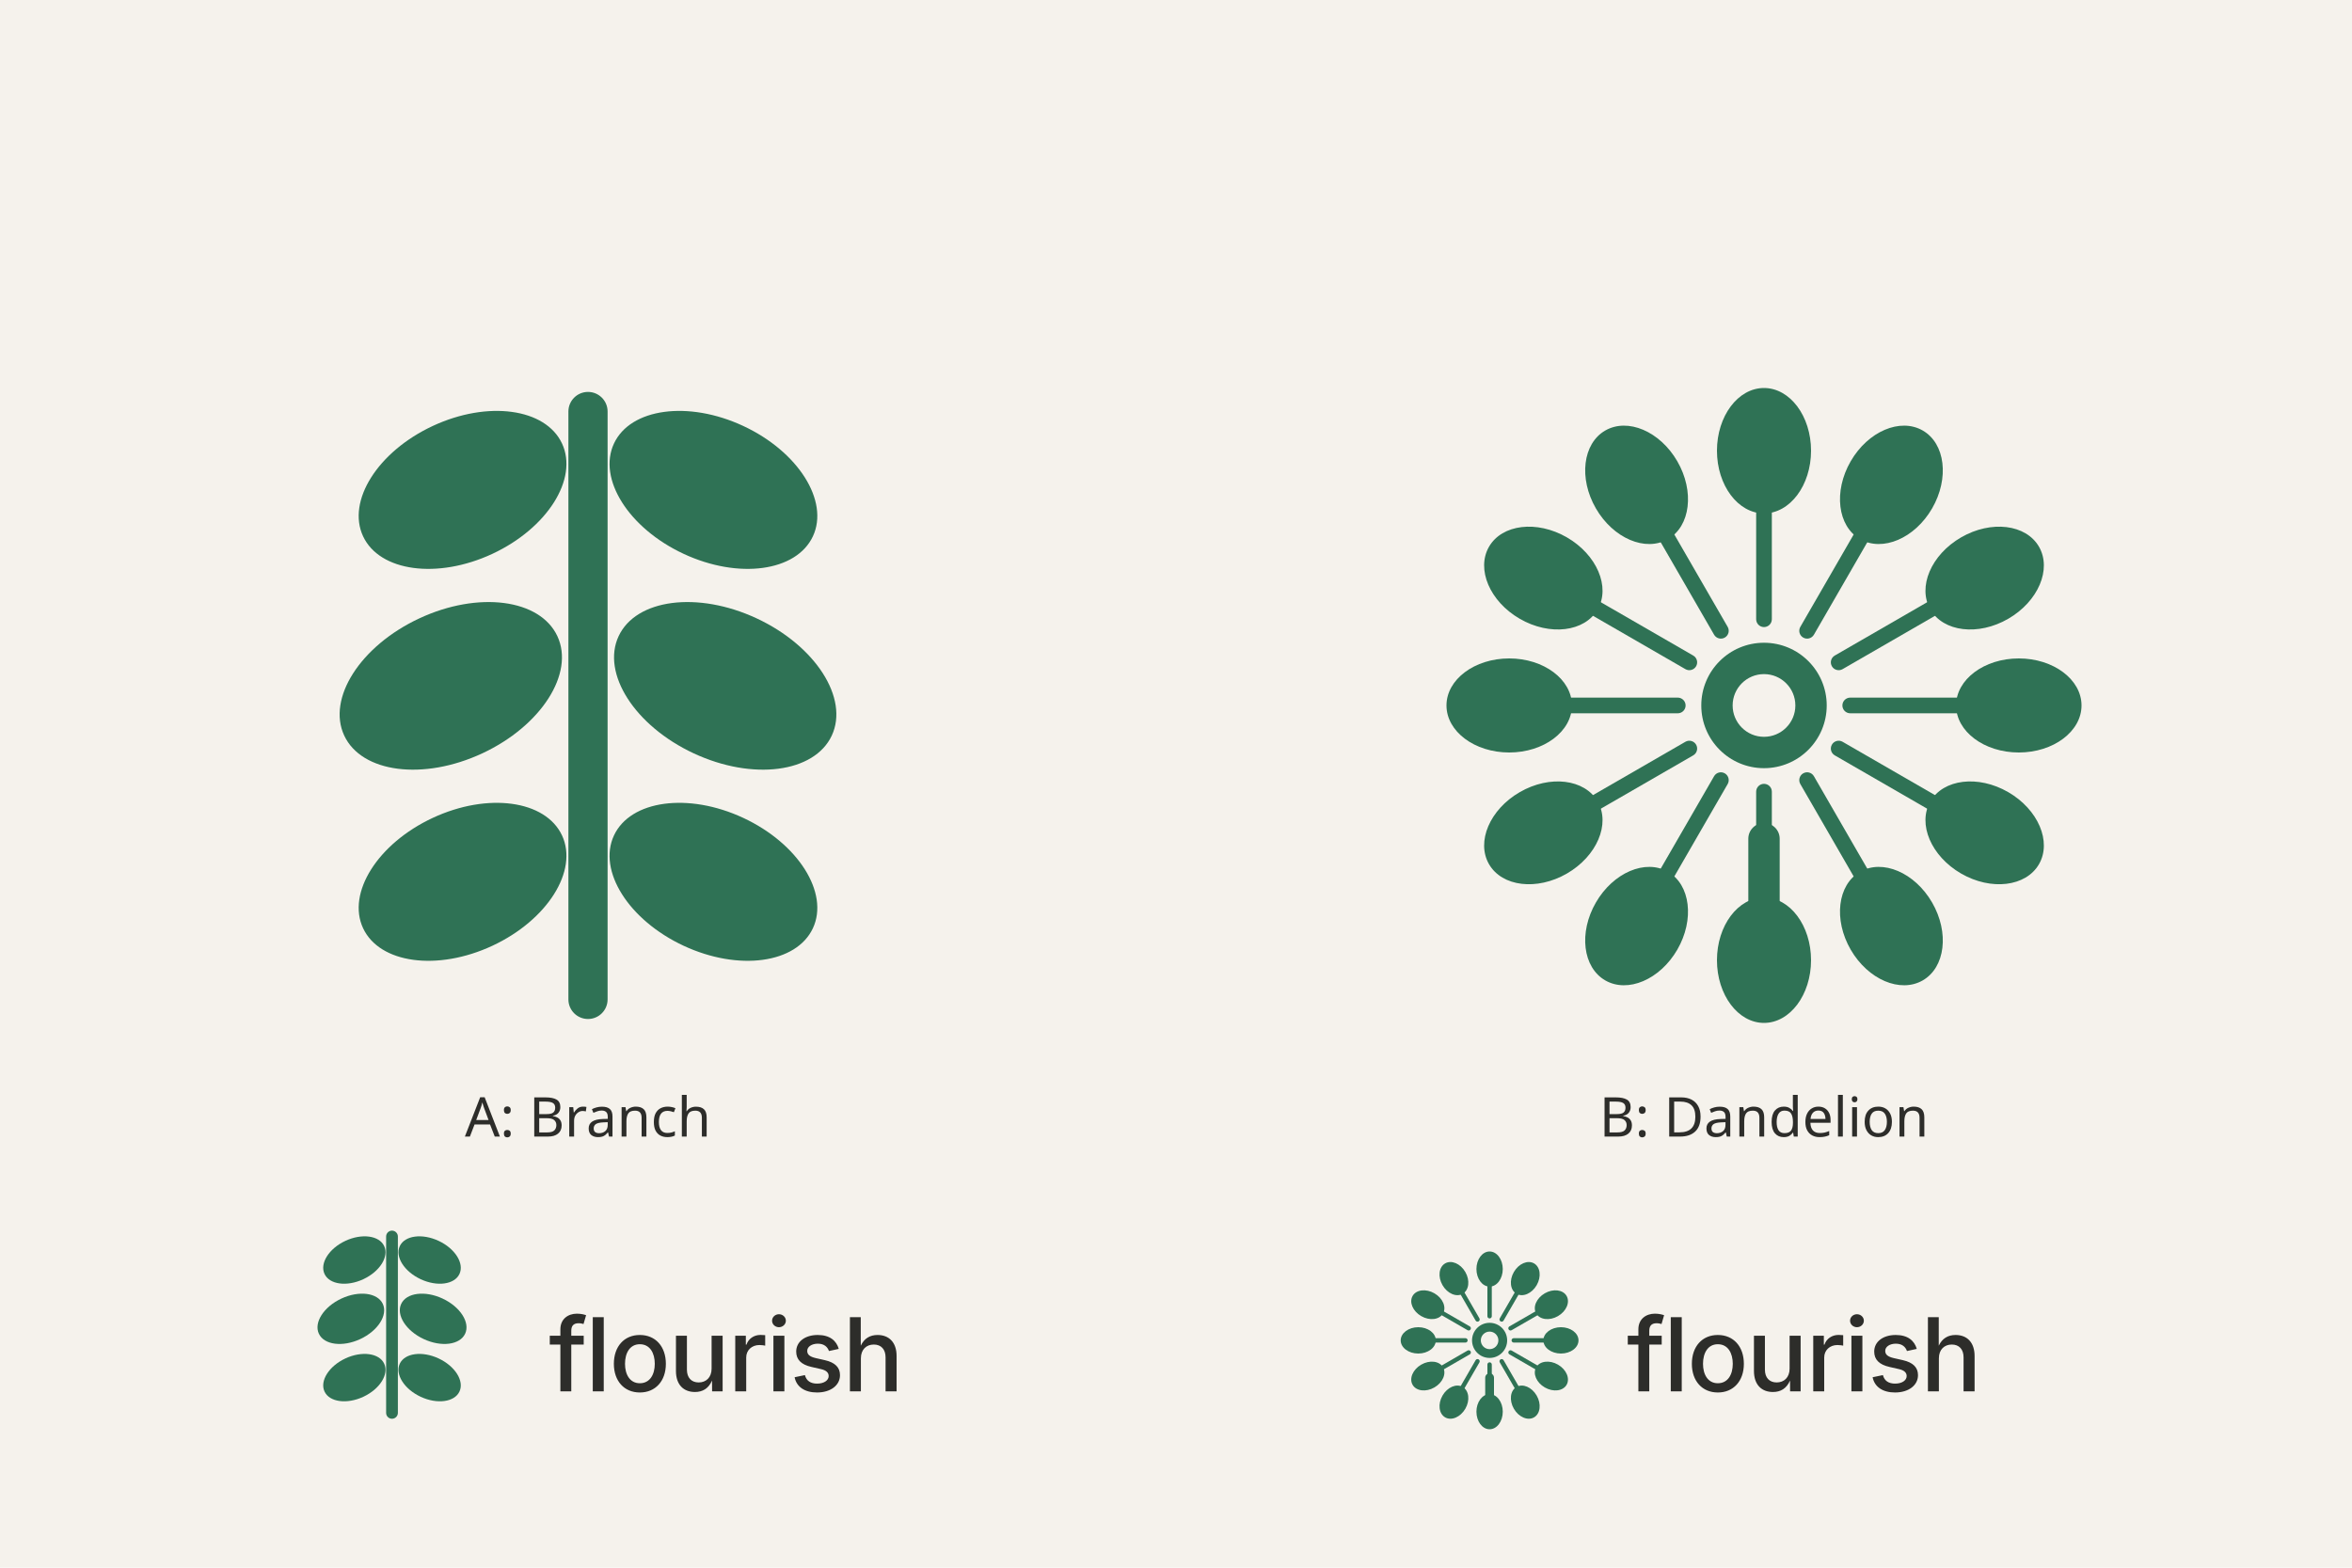
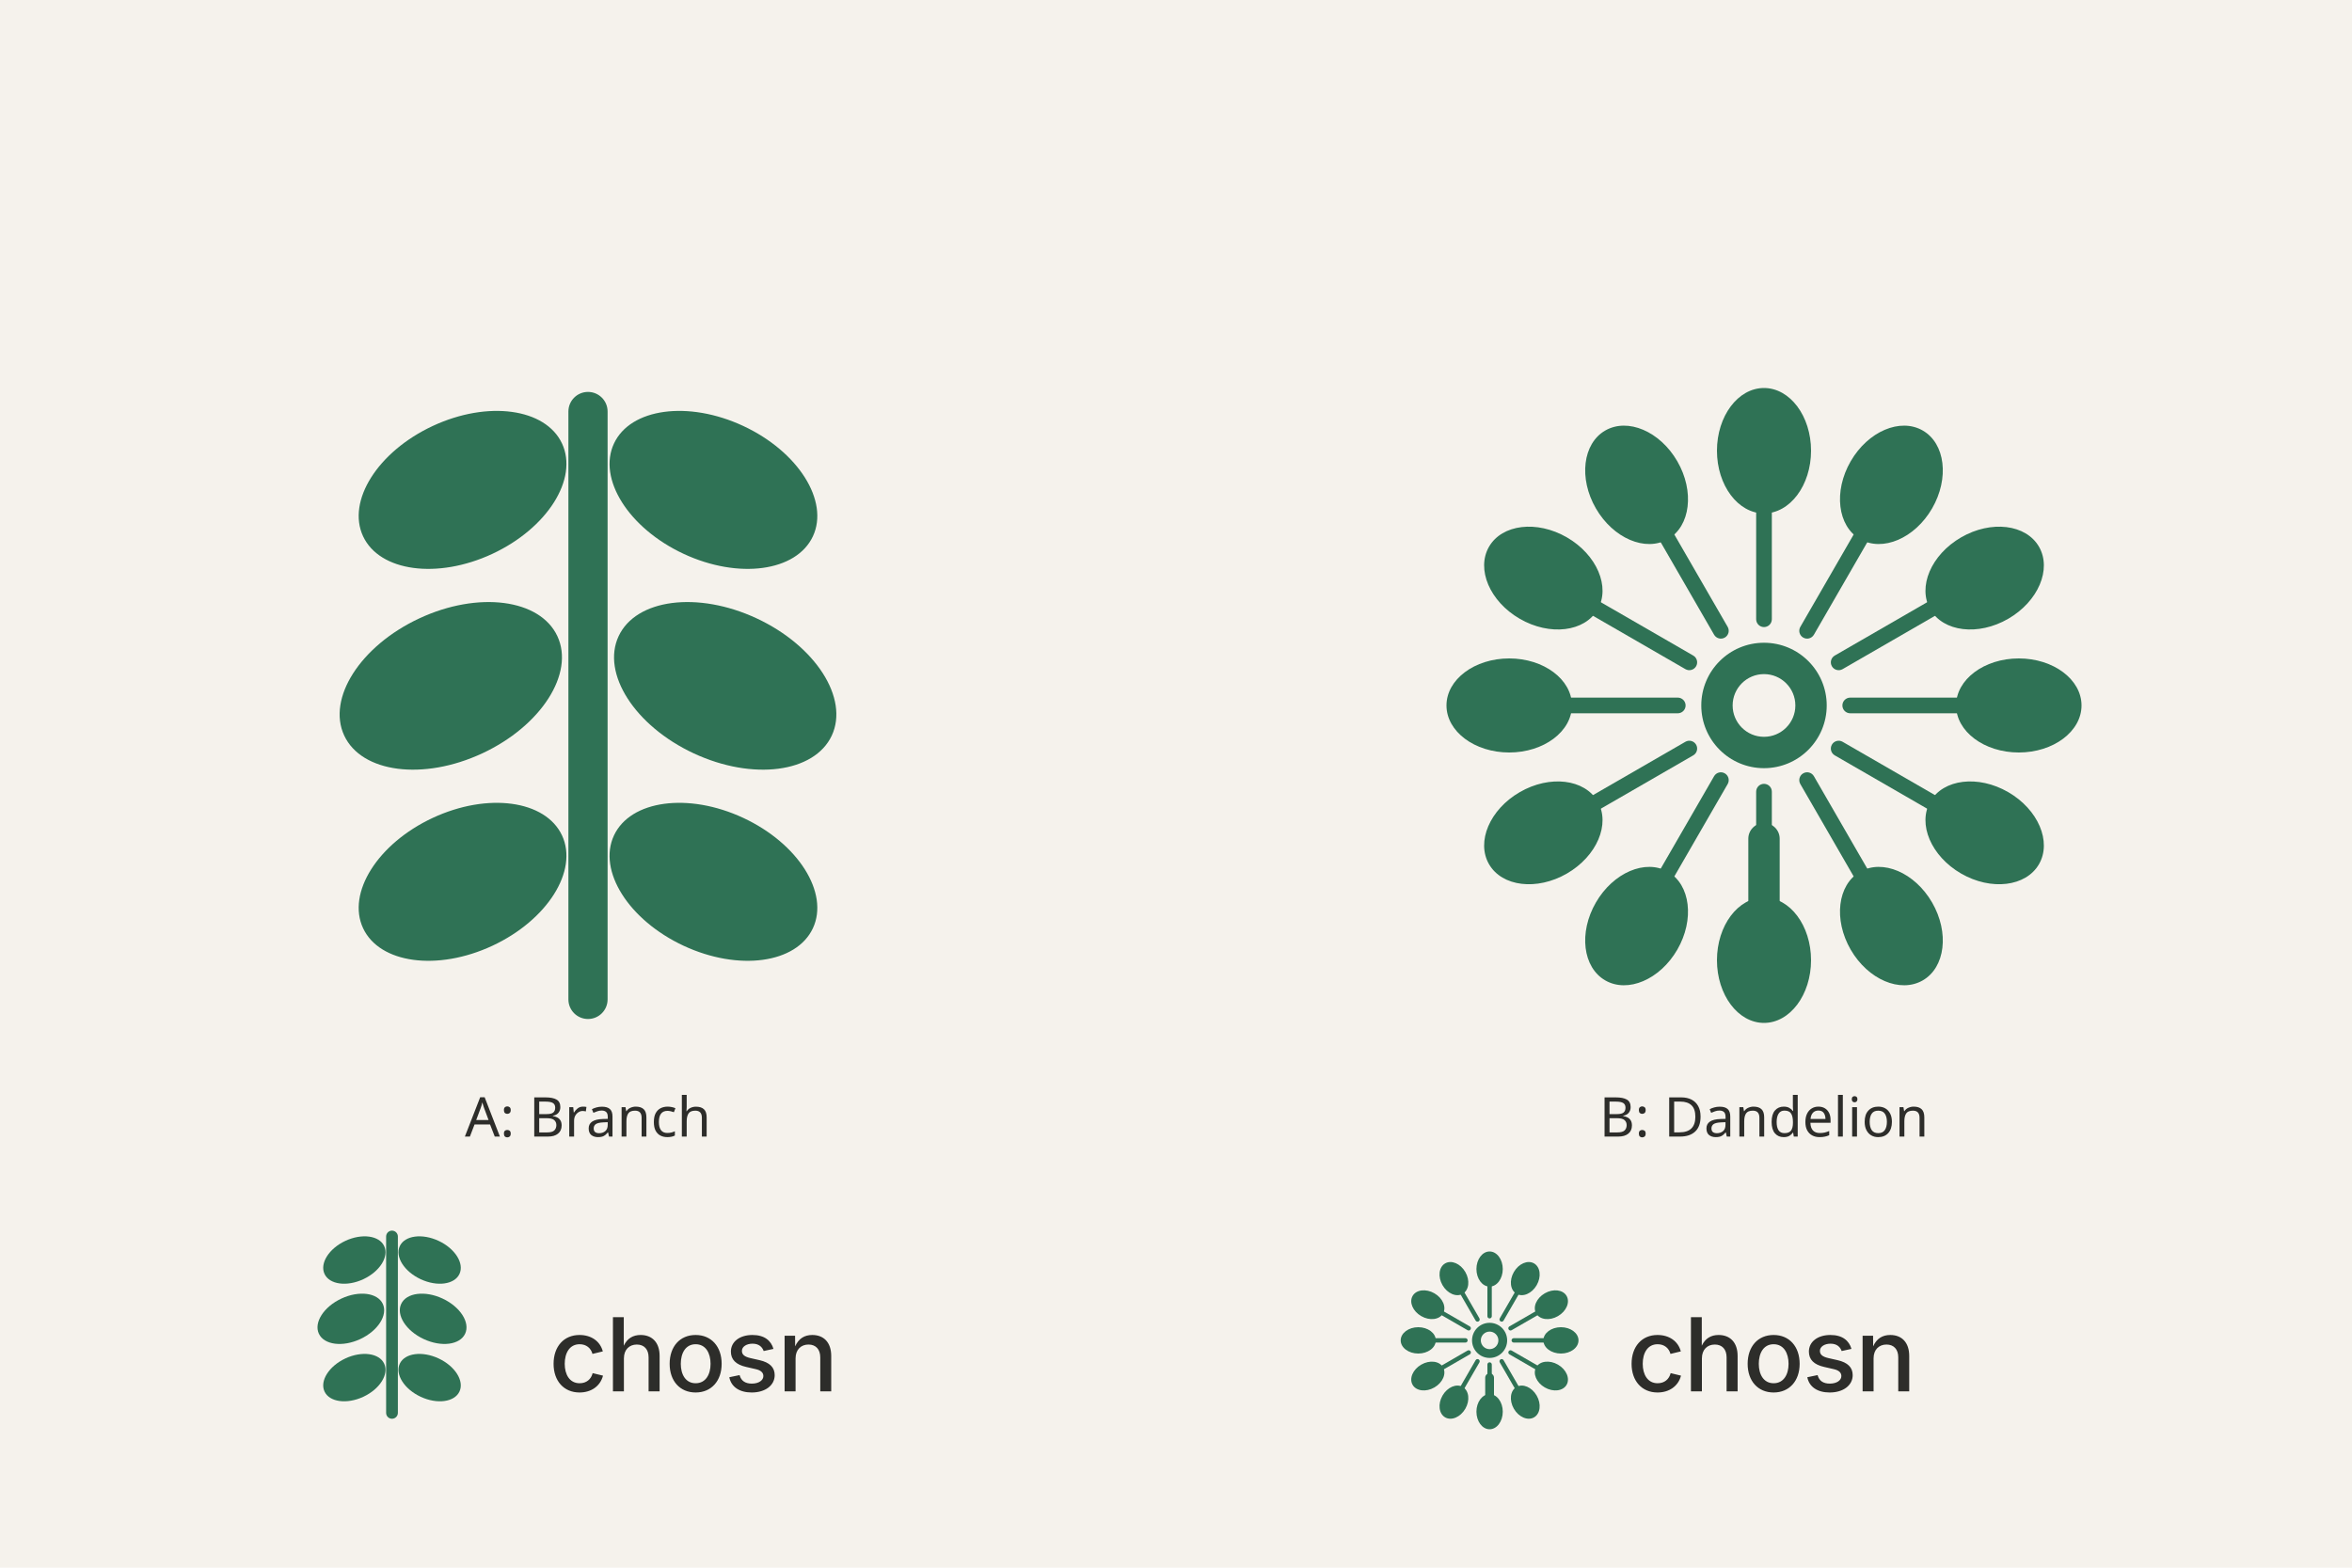
<svg xmlns="http://www.w3.org/2000/svg" width="600" height="400" viewBox="0 0 600 400" fill="none">
  <rect width="600" height="400" fill="#F5F2EC" />
  <g transform="translate(150, 180)">
    <rect x="-5" y="-80" width="10" height="160" rx="5" fill="#2F7255" />
    <ellipse cx="-32" cy="-55" rx="28" ry="18" transform="rotate(-25 -32 -55)" fill="#2F7255" />
    <ellipse cx="32" cy="-55" rx="28" ry="18" transform="rotate(25 32 -55)" fill="#2F7255" />
    <ellipse cx="-35" cy="-5" rx="30" ry="19" transform="rotate(-25 -35 -5)" fill="#2F7255" />
    <ellipse cx="35" cy="-5" rx="30" ry="19" transform="rotate(25 35 -5)" fill="#2F7255" />
    <ellipse cx="-32" cy="45" rx="28" ry="18" transform="rotate(-25 -32 45)" fill="#2F7255" />
    <ellipse cx="32" cy="45" rx="28" ry="18" transform="rotate(25 32 45)" fill="#2F7255" />
    <text x="0" y="110" text-anchor="middle" font-family="Satoshi, sans-serif" font-size="14" font-weight="500" fill="#2D2D2A">A: Branch</text>
  </g>
  <g transform="translate(450, 180)">
    <rect x="-4" y="30" width="8" height="50" rx="4" fill="#2F7255" />
    <circle cx="0" cy="0" r="16" fill="#2F7255" />
    <g>
      <rect x="-2" y="-55" width="4" height="35" rx="2" fill="#2F7255" />
      <ellipse cx="0" cy="-65" rx="12" ry="16" fill="#2F7255" />
    </g>
    <g transform="rotate(30 0 0)">
      <rect x="-2" y="-55" width="4" height="35" rx="2" fill="#2F7255" />
      <ellipse cx="0" cy="-65" rx="12" ry="16" fill="#2F7255" />
    </g>
    <g transform="rotate(60 0 0)">
      <rect x="-2" y="-55" width="4" height="35" rx="2" fill="#2F7255" />
      <ellipse cx="0" cy="-65" rx="12" ry="16" fill="#2F7255" />
    </g>
    <g transform="rotate(90 0 0)">
      <rect x="-2" y="-55" width="4" height="35" rx="2" fill="#2F7255" />
      <ellipse cx="0" cy="-65" rx="12" ry="16" fill="#2F7255" />
    </g>
    <g transform="rotate(120 0 0)">
      <rect x="-2" y="-55" width="4" height="35" rx="2" fill="#2F7255" />
      <ellipse cx="0" cy="-65" rx="12" ry="16" fill="#2F7255" />
    </g>
    <g transform="rotate(150 0 0)">
      <rect x="-2" y="-55" width="4" height="35" rx="2" fill="#2F7255" />
      <ellipse cx="0" cy="-65" rx="12" ry="16" fill="#2F7255" />
    </g>
    <g transform="rotate(180 0 0)">
      <rect x="-2" y="-55" width="4" height="35" rx="2" fill="#2F7255" />
      <ellipse cx="0" cy="-65" rx="12" ry="16" fill="#2F7255" />
    </g>
    <g transform="rotate(210 0 0)">
      <rect x="-2" y="-55" width="4" height="35" rx="2" fill="#2F7255" />
      <ellipse cx="0" cy="-65" rx="12" ry="16" fill="#2F7255" />
    </g>
    <g transform="rotate(240 0 0)">
      <rect x="-2" y="-55" width="4" height="35" rx="2" fill="#2F7255" />
      <ellipse cx="0" cy="-65" rx="12" ry="16" fill="#2F7255" />
    </g>
    <g transform="rotate(270 0 0)">
      <rect x="-2" y="-55" width="4" height="35" rx="2" fill="#2F7255" />
      <ellipse cx="0" cy="-65" rx="12" ry="16" fill="#2F7255" />
    </g>
    <g transform="rotate(300 0 0)">
      <rect x="-2" y="-55" width="4" height="35" rx="2" fill="#2F7255" />
      <ellipse cx="0" cy="-65" rx="12" ry="16" fill="#2F7255" />
    </g>
    <g transform="rotate(330 0 0)">
      <rect x="-2" y="-55" width="4" height="35" rx="2" fill="#2F7255" />
      <ellipse cx="0" cy="-65" rx="12" ry="16" fill="#2F7255" />
    </g>
    <circle cx="0" cy="0" r="8" fill="#F5F2EC" />
    <text x="0" y="110" text-anchor="middle" font-family="Satoshi, sans-serif" font-size="14" font-weight="500" fill="#2D2D2A">B: Dandelion</text>
  </g>
  <g transform="translate(100, 350)">
    <g transform="translate(0, -12) scale(0.3)">
      <rect x="-5" y="-80" width="10" height="160" rx="5" fill="#2F7255" />
      <ellipse cx="-32" cy="-55" rx="28" ry="18" transform="rotate(-25 -32 -55)" fill="#2F7255" />
      <ellipse cx="32" cy="-55" rx="28" ry="18" transform="rotate(25 32 -55)" fill="#2F7255" />
      <ellipse cx="-35" cy="-5" rx="30" ry="19" transform="rotate(-25 -35 -5)" fill="#2F7255" />
      <ellipse cx="35" cy="-5" rx="30" ry="19" transform="rotate(25 35 -5)" fill="#2F7255" />
      <ellipse cx="-32" cy="45" rx="28" ry="18" transform="rotate(-25 -32 45)" fill="#2F7255" />
      <ellipse cx="32" cy="45" rx="28" ry="18" transform="rotate(25 32 45)" fill="#2F7255" />
    </g>
-     <text x="40" y="5" font-family="Satoshi, -apple-system, sans-serif" font-size="26" font-weight="500" letter-spacing="-0.02em" fill="#2D2D2A">flourish</text>
+     <text x="40" y="5" font-family="Satoshi, -apple-system, sans-serif" font-size="26" font-weight="500" letter-spacing="-0.02em" fill="#2D2D2A">chosn</text>
  </g>
  <g transform="translate(380, 350)">
    <g transform="translate(0, -8) scale(0.28)">
      <rect x="-4" y="30" width="8" height="50" rx="4" fill="#2F7255" />
      <circle cx="0" cy="0" r="16" fill="#2F7255" />
      <g>
        <rect x="-2" y="-55" width="4" height="35" rx="2" fill="#2F7255" />
        <ellipse cx="0" cy="-65" rx="12" ry="16" fill="#2F7255" />
      </g>
      <g transform="rotate(30 0 0)">
        <rect x="-2" y="-55" width="4" height="35" rx="2" fill="#2F7255" />
        <ellipse cx="0" cy="-65" rx="12" ry="16" fill="#2F7255" />
      </g>
      <g transform="rotate(60 0 0)">
        <rect x="-2" y="-55" width="4" height="35" rx="2" fill="#2F7255" />
        <ellipse cx="0" cy="-65" rx="12" ry="16" fill="#2F7255" />
      </g>
      <g transform="rotate(90 0 0)">
        <rect x="-2" y="-55" width="4" height="35" rx="2" fill="#2F7255" />
        <ellipse cx="0" cy="-65" rx="12" ry="16" fill="#2F7255" />
      </g>
      <g transform="rotate(120 0 0)">
        <rect x="-2" y="-55" width="4" height="35" rx="2" fill="#2F7255" />
        <ellipse cx="0" cy="-65" rx="12" ry="16" fill="#2F7255" />
      </g>
      <g transform="rotate(150 0 0)">
        <rect x="-2" y="-55" width="4" height="35" rx="2" fill="#2F7255" />
        <ellipse cx="0" cy="-65" rx="12" ry="16" fill="#2F7255" />
      </g>
      <g transform="rotate(180 0 0)">
        <rect x="-2" y="-55" width="4" height="35" rx="2" fill="#2F7255" />
        <ellipse cx="0" cy="-65" rx="12" ry="16" fill="#2F7255" />
      </g>
      <g transform="rotate(210 0 0)">
        <rect x="-2" y="-55" width="4" height="35" rx="2" fill="#2F7255" />
        <ellipse cx="0" cy="-65" rx="12" ry="16" fill="#2F7255" />
      </g>
      <g transform="rotate(240 0 0)">
        <rect x="-2" y="-55" width="4" height="35" rx="2" fill="#2F7255" />
        <ellipse cx="0" cy="-65" rx="12" ry="16" fill="#2F7255" />
      </g>
      <g transform="rotate(270 0 0)">
        <rect x="-2" y="-55" width="4" height="35" rx="2" fill="#2F7255" />
        <ellipse cx="0" cy="-65" rx="12" ry="16" fill="#2F7255" />
      </g>
      <g transform="rotate(300 0 0)">
        <rect x="-2" y="-55" width="4" height="35" rx="2" fill="#2F7255" />
        <ellipse cx="0" cy="-65" rx="12" ry="16" fill="#2F7255" />
      </g>
      <g transform="rotate(330 0 0)">
        <rect x="-2" y="-55" width="4" height="35" rx="2" fill="#2F7255" />
        <ellipse cx="0" cy="-65" rx="12" ry="16" fill="#2F7255" />
      </g>
      <circle cx="0" cy="0" r="8" fill="#F5F2EC" />
    </g>
-     <text x="35" y="5" font-family="Satoshi, -apple-system, sans-serif" font-size="26" font-weight="500" letter-spacing="-0.02em" fill="#2D2D2A">flourish</text>
+     <text x="35" y="5" font-family="Satoshi, -apple-system, sans-serif" font-size="26" font-weight="500" letter-spacing="-0.02em" fill="#2D2D2A">chosn</text>
  </g>
</svg>
